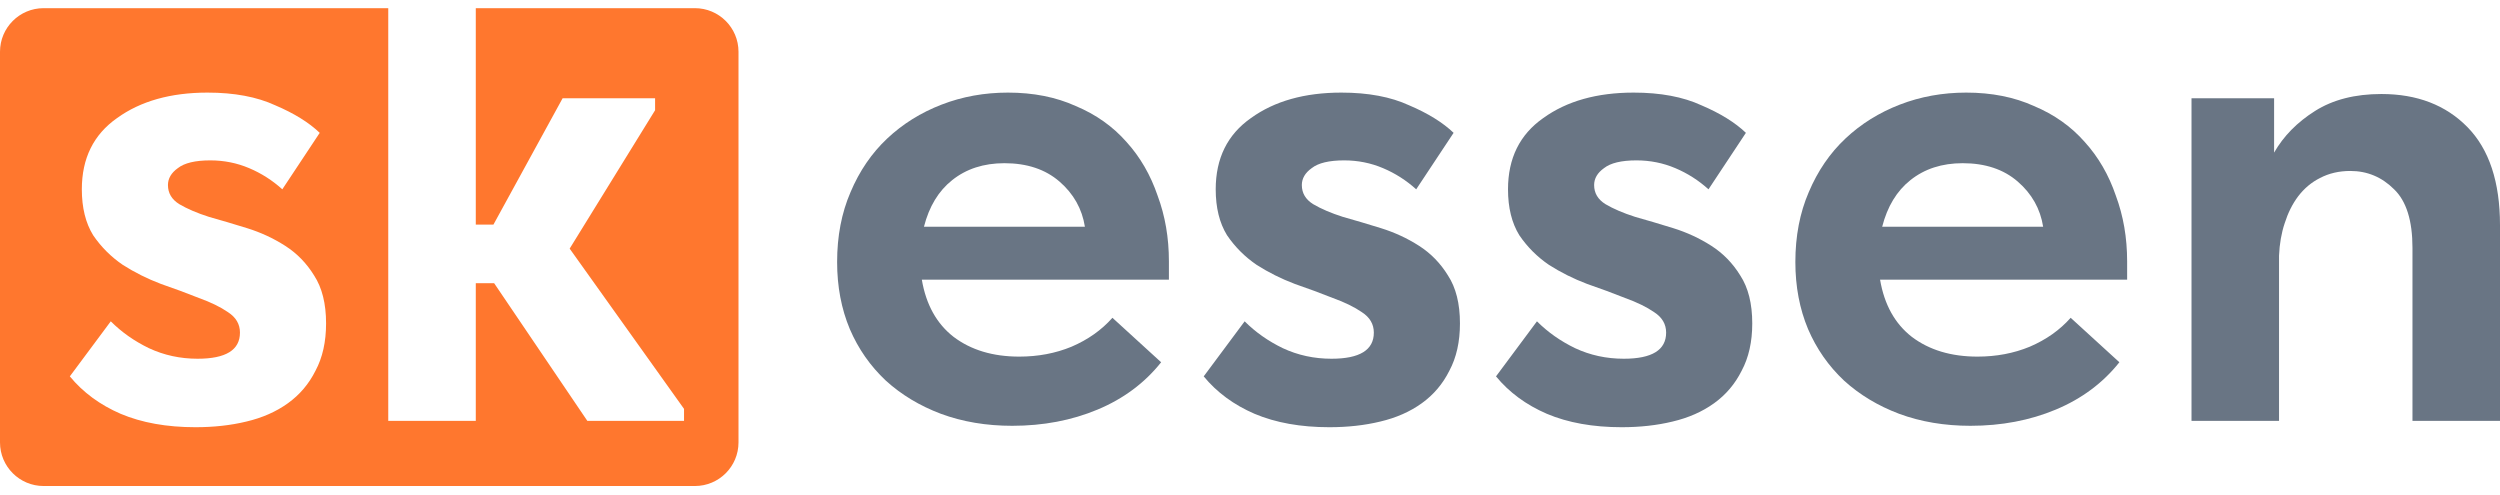
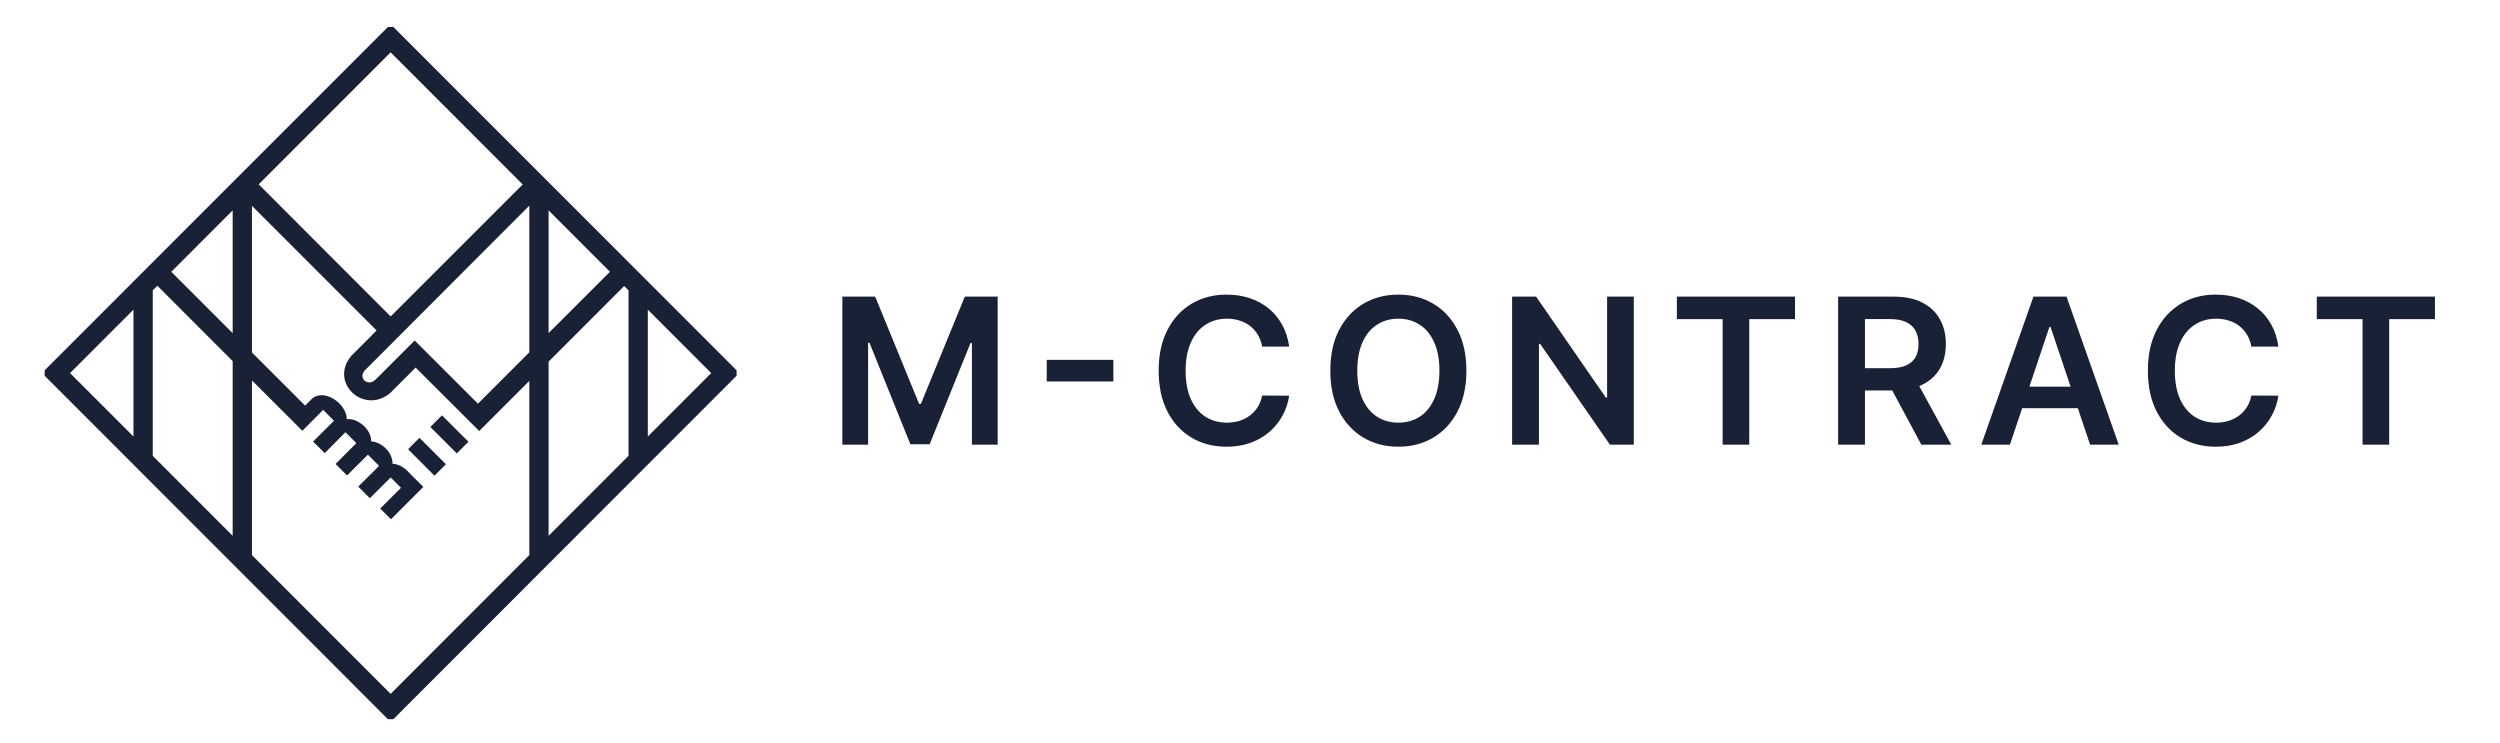
- <svg xmlns="http://www.w3.org/2000/svg" width="172" height="34" viewBox="0 0 172 34" fill="none">
-   <path fill-rule="evenodd" clip-rule="evenodd" d="M26.712 0.562H3C1.343 0.562 0 1.905 0 3.562V30.438C0 32.095 1.343 33.438 3 33.438H47.809C49.466 33.438 50.809 32.095 50.809 30.438V3.562C50.809 1.905 49.466 0.562 47.809 0.562H32.734V15.453H33.948L38.708 6.76H45.07V7.585L39.193 17.105L47.061 28.13V28.955H40.408L33.997 19.484H32.734V28.955H26.712V0.562ZM8.301 28.47C9.758 29.085 11.474 29.392 13.45 29.392C14.712 29.392 15.878 29.263 16.946 29.004C18.047 28.745 19.002 28.324 19.812 27.741C20.621 27.158 21.253 26.413 21.706 25.507C22.192 24.6 22.434 23.515 22.434 22.253C22.434 20.893 22.159 19.792 21.609 18.95C21.091 18.108 20.427 17.428 19.618 16.91C18.808 16.392 17.934 15.988 16.995 15.696C16.056 15.405 15.182 15.146 14.372 14.919C13.563 14.66 12.883 14.369 12.332 14.045C11.814 13.721 11.555 13.284 11.555 12.733C11.555 12.28 11.782 11.892 12.235 11.568C12.689 11.212 13.433 11.034 14.469 11.034C15.408 11.034 16.299 11.212 17.141 11.568C17.983 11.924 18.743 12.41 19.423 13.025L21.997 9.14C21.253 8.427 20.233 7.796 18.938 7.245C17.675 6.663 16.121 6.371 14.275 6.371C11.75 6.371 9.677 6.954 8.058 8.12C6.44 9.253 5.63 10.888 5.63 13.025C5.63 14.288 5.889 15.34 6.407 16.182C6.958 16.991 7.638 17.671 8.447 18.222C9.257 18.74 10.131 19.177 11.07 19.533C12.009 19.857 12.883 20.181 13.692 20.504C14.502 20.796 15.166 21.119 15.684 21.476C16.234 21.832 16.509 22.301 16.509 22.884C16.509 24.082 15.538 24.681 13.595 24.681C12.397 24.681 11.28 24.438 10.244 23.953C9.24 23.467 8.366 22.852 7.621 22.107L4.804 25.895C5.711 26.996 6.877 27.854 8.301 28.47Z" fill="#FF772E" />
-   <path d="M69.638 29.295C67.858 29.295 66.223 29.02 64.733 28.469C63.276 27.919 62.013 27.158 60.945 26.187C59.876 25.183 59.051 24.001 58.468 22.641C57.885 21.249 57.594 19.711 57.594 18.027C57.594 16.247 57.901 14.644 58.517 13.219C59.132 11.762 59.974 10.532 61.042 9.528C62.111 8.524 63.357 7.747 64.782 7.197C66.206 6.646 67.728 6.371 69.347 6.371C71.096 6.371 72.65 6.679 74.01 7.294C75.402 7.877 76.567 8.702 77.507 9.771C78.445 10.807 79.158 12.037 79.644 13.462C80.162 14.854 80.421 16.36 80.421 17.979V19.242H63.422C63.713 20.958 64.442 22.269 65.607 23.176C66.805 24.082 68.311 24.535 70.124 24.535C71.419 24.535 72.617 24.309 73.718 23.855C74.852 23.37 75.79 22.706 76.535 21.864L79.886 24.924C78.753 26.349 77.296 27.433 75.515 28.178C73.734 28.923 71.775 29.295 69.638 29.295ZM69.104 11.228C67.68 11.228 66.482 11.617 65.51 12.393C64.571 13.138 63.924 14.207 63.568 15.599H74.641C74.447 14.369 73.864 13.332 72.893 12.491C71.921 11.649 70.659 11.228 69.104 11.228Z" fill="#697584" />
-   <path d="M91.46 29.392C89.485 29.392 87.769 29.085 86.312 28.469C84.887 27.854 83.721 26.996 82.815 25.895L85.632 22.107C86.376 22.852 87.251 23.467 88.254 23.953C89.29 24.438 90.408 24.681 91.606 24.681C93.548 24.681 94.52 24.082 94.52 22.884C94.52 22.301 94.244 21.832 93.694 21.476C93.176 21.119 92.512 20.796 91.703 20.504C90.893 20.181 90.019 19.857 89.08 19.533C88.141 19.177 87.267 18.74 86.457 18.222C85.648 17.671 84.968 16.991 84.418 16.182C83.9 15.34 83.641 14.288 83.641 13.025C83.641 10.888 84.45 9.253 86.069 8.12C87.688 6.954 89.76 6.371 92.285 6.371C94.131 6.371 95.685 6.663 96.948 7.245C98.243 7.796 99.263 8.427 100.008 9.139L97.434 13.025C96.754 12.41 95.993 11.924 95.151 11.568C94.309 11.212 93.419 11.034 92.48 11.034C91.444 11.034 90.699 11.212 90.246 11.568C89.792 11.892 89.566 12.28 89.566 12.733C89.566 13.284 89.825 13.721 90.343 14.045C90.893 14.369 91.573 14.66 92.383 14.919C93.192 15.146 94.066 15.405 95.005 15.696C95.944 15.988 96.819 16.392 97.628 16.91C98.437 17.428 99.101 18.108 99.619 18.95C100.17 19.792 100.445 20.893 100.445 22.253C100.445 23.515 100.202 24.6 99.716 25.507C99.263 26.413 98.632 27.158 97.822 27.741C97.013 28.324 96.058 28.745 94.957 29.004C93.888 29.263 92.723 29.392 91.46 29.392Z" fill="#697584" />
-   <path d="M111.57 29.392C109.595 29.392 107.879 29.085 106.422 28.469C104.997 27.854 103.831 26.996 102.925 25.895L105.742 22.107C106.487 22.852 107.361 23.467 108.364 23.953C109.401 24.438 110.518 24.681 111.716 24.681C113.658 24.681 114.63 24.082 114.63 22.884C114.63 22.301 114.354 21.832 113.804 21.476C113.286 21.119 112.622 20.796 111.813 20.504C111.003 20.181 110.129 19.857 109.19 19.533C108.251 19.177 107.377 18.74 106.567 18.222C105.758 17.671 105.078 16.991 104.528 16.182C104.01 15.34 103.751 14.288 103.751 13.025C103.751 10.888 104.56 9.253 106.179 8.12C107.798 6.954 109.87 6.371 112.396 6.371C114.241 6.371 115.795 6.663 117.058 7.245C118.353 7.796 119.373 8.427 120.118 9.139L117.544 13.025C116.864 12.41 116.103 11.924 115.261 11.568C114.419 11.212 113.529 11.034 112.59 11.034C111.554 11.034 110.809 11.212 110.356 11.568C109.902 11.892 109.676 12.28 109.676 12.733C109.676 13.284 109.935 13.721 110.453 14.045C111.003 14.369 111.683 14.66 112.493 14.919C113.302 15.146 114.176 15.405 115.115 15.696C116.054 15.988 116.929 16.392 117.738 16.91C118.547 17.428 119.211 18.108 119.729 18.95C120.28 19.792 120.555 20.893 120.555 22.253C120.555 23.515 120.312 24.6 119.826 25.507C119.373 26.413 118.742 27.158 117.932 27.741C117.123 28.324 116.168 28.745 115.067 29.004C113.998 29.263 112.833 29.392 111.57 29.392Z" fill="#697584" />
-   <path d="M135.565 29.295C133.785 29.295 132.149 29.02 130.66 28.469C129.203 27.919 127.94 27.158 126.872 26.187C125.803 25.183 124.978 24.001 124.395 22.641C123.812 21.249 123.521 19.711 123.521 18.027C123.521 16.247 123.828 14.644 124.443 13.219C125.059 11.762 125.9 10.532 126.969 9.528C128.037 8.524 129.284 7.747 130.709 7.197C132.133 6.646 133.655 6.371 135.274 6.371C137.022 6.371 138.577 6.679 139.936 7.294C141.329 7.877 142.494 8.702 143.433 9.771C144.372 10.807 145.085 12.037 145.57 13.462C146.088 14.854 146.347 16.36 146.347 17.979V19.242H129.349C129.64 20.958 130.369 22.269 131.534 23.176C132.732 24.082 134.238 24.535 136.051 24.535C137.346 24.535 138.544 24.309 139.645 23.855C140.778 23.37 141.717 22.706 142.462 21.864L145.813 24.924C144.68 26.349 143.223 27.433 141.442 28.178C139.661 28.923 137.702 29.295 135.565 29.295ZM135.031 11.228C133.607 11.228 132.409 11.617 131.437 12.393C130.498 13.138 129.851 14.207 129.494 15.599H140.568C140.374 14.369 139.791 13.332 138.819 12.491C137.848 11.649 136.585 11.228 135.031 11.228Z" fill="#697584" />
-   <path d="M165.978 17.056C165.978 15.178 165.557 13.834 164.715 13.025C163.873 12.183 162.869 11.762 161.704 11.762C160.926 11.762 160.23 11.924 159.615 12.248C159.032 12.539 158.53 12.96 158.11 13.511C157.721 14.029 157.413 14.644 157.187 15.356C156.96 16.036 156.831 16.781 156.798 17.59V28.955H150.776V6.76H156.458V10.499C157.106 9.366 158.045 8.411 159.275 7.634C160.506 6.857 162.027 6.468 163.841 6.468C166.301 6.468 168.276 7.229 169.766 8.751C171.255 10.273 172 12.523 172 15.502V28.955H165.978V17.056Z" fill="#697584" />
+ <svg xmlns="http://www.w3.org/2000/svg" width="192" height="57" viewBox="0 0 192 57" fill="none">
+   <path fill-rule="evenodd" clip-rule="evenodd" d="M29.791 2.072H30.211L56.569 28.437L56.571 28.856L30.21 55.234H29.791L3.429 28.856L3.431 28.437L29.791 2.072ZM33.368 36.532L31.34 34.501L32.215 33.626L34.248 35.655L33.368 36.532ZM35.082 34.821L33.05 32.792L33.944 31.898L35.977 33.928L35.082 34.821ZM19.351 29.219V42.632L30.001 53.288L40.651 42.63V29.255L36.802 33.103C35.175 31.476 33.548 29.858 31.92 28.229L29.954 30.198C27.893 31.885 25.211 29.315 27.031 27.274L28.922 25.381L19.351 15.811V27.069L23.432 31.15L23.974 30.608C24.936 29.803 26.639 31.036 26.634 32.196C27.385 32.075 28.539 32.93 28.506 33.897C29.201 33.924 30.157 34.652 30.148 35.619C30.563 35.626 31.057 35.885 31.405 36.291L32.511 37.394L30.025 39.88L29.625 39.48L29.2 39.056C29.732 38.526 30.264 37.996 30.798 37.465L30.003 36.669L28.405 38.262L27.514 37.372C28.047 36.842 28.579 36.312 29.114 35.78L28.254 34.92C27.719 35.452 27.188 35.982 26.654 36.514L25.773 35.633L27.367 34.032L26.53 33.195C25.999 33.732 25.469 34.265 24.939 34.8L24.047 33.91C24.581 33.378 25.114 32.846 25.649 32.313L24.819 31.48L23.219 33.083L19.351 29.219ZM17.869 41.148V27.735L12.085 21.944L11.732 22.297V35.008L17.869 41.148ZM10.249 33.525V23.781L5.38 28.653L10.249 33.525ZM13.155 20.874L17.869 25.587V16.157L13.155 20.874ZM19.867 14.157L30.001 24.304L40.142 14.166L30.001 4.018L19.867 14.157ZM42.133 16.159V25.579L46.844 20.872L42.133 16.159ZM49.753 23.783V33.523L54.62 28.653L49.753 23.783ZM48.27 35.006V22.299L47.937 21.966L42.133 27.772V41.147L48.27 35.006ZM40.651 15.794L28.109 28.352C27.374 29.003 28.277 29.775 28.876 29.119L31.846 26.149L36.705 31.004L40.651 27.06V15.794Z" fill="#182136" />
+   <path d="M64.693 22.781H67.214L70.59 31.021H70.723L74.099 22.781H76.62V34.153H74.643V26.34H74.538L71.395 34.12H69.918L66.775 26.324H66.67V34.153H64.693V22.781ZM85.507 27.64V29.294H80.388V27.64H85.507ZM99.007 26.618H96.931C96.872 26.277 96.762 25.976 96.603 25.713C96.444 25.446 96.246 25.221 96.009 25.035C95.772 24.85 95.502 24.712 95.198 24.619C94.899 24.523 94.575 24.475 94.227 24.475C93.609 24.475 93.061 24.63 92.583 24.941C92.106 25.248 91.732 25.7 91.462 26.296C91.191 26.888 91.056 27.612 91.056 28.467C91.056 29.337 91.191 30.07 91.462 30.666C91.736 31.258 92.109 31.706 92.583 32.01C93.061 32.309 93.607 32.459 94.221 32.459C94.562 32.459 94.88 32.415 95.176 32.326C95.476 32.233 95.744 32.098 95.981 31.921C96.222 31.743 96.424 31.525 96.587 31.265C96.753 31.006 96.868 30.71 96.931 30.377L99.007 30.388C98.93 30.929 98.761 31.436 98.502 31.91C98.247 32.383 97.912 32.802 97.497 33.164C97.083 33.523 96.598 33.805 96.042 34.008C95.487 34.208 94.871 34.308 94.193 34.308C93.194 34.308 92.302 34.077 91.517 33.614C90.732 33.151 90.114 32.483 89.662 31.61C89.211 30.736 88.985 29.689 88.985 28.467C88.985 27.242 89.213 26.194 89.668 25.324C90.123 24.451 90.743 23.782 91.528 23.32C92.313 22.857 93.201 22.626 94.193 22.626C94.826 22.626 95.415 22.715 95.959 22.892C96.503 23.07 96.988 23.331 97.414 23.675C97.84 24.016 98.189 24.434 98.463 24.93C98.741 25.422 98.922 25.985 99.007 26.618ZM112.619 28.467C112.619 29.692 112.389 30.742 111.93 31.615C111.475 32.485 110.853 33.151 110.065 33.614C109.28 34.077 108.39 34.308 107.394 34.308C106.398 34.308 105.506 34.077 104.717 33.614C103.933 33.148 103.311 32.48 102.852 31.61C102.396 30.736 102.169 29.689 102.169 28.467C102.169 27.242 102.396 26.194 102.852 25.324C103.311 24.451 103.933 23.782 104.717 23.32C105.506 22.857 106.398 22.626 107.394 22.626C108.39 22.626 109.28 22.857 110.065 23.32C110.853 23.782 111.475 24.451 111.93 25.324C112.389 26.194 112.619 27.242 112.619 28.467ZM110.548 28.467C110.548 27.605 110.413 26.877 110.142 26.285C109.876 25.689 109.506 25.239 109.032 24.936C108.558 24.628 108.012 24.475 107.394 24.475C106.776 24.475 106.23 24.628 105.756 24.936C105.282 25.239 104.91 25.689 104.64 26.285C104.373 26.877 104.24 27.605 104.24 28.467C104.24 29.329 104.373 30.059 104.64 30.655C104.91 31.247 105.282 31.697 105.756 32.004C106.23 32.307 106.776 32.459 107.394 32.459C108.012 32.459 108.558 32.307 109.032 32.004C109.506 31.697 109.876 31.247 110.142 30.655C110.413 30.059 110.548 29.329 110.548 28.467ZM125.475 22.781V34.153H123.643L118.284 26.407H118.19V34.153H116.13V22.781H117.973L123.326 30.533H123.426V22.781H125.475ZM128.783 24.508V22.781H137.856V24.508H134.342V34.153H132.298V24.508H128.783ZM141.169 34.153V22.781H145.433C146.307 22.781 147.04 22.933 147.632 23.236C148.228 23.54 148.678 23.966 148.981 24.514C149.289 25.058 149.442 25.693 149.442 26.418C149.442 27.147 149.287 27.78 148.976 28.317C148.669 28.85 148.215 29.263 147.615 29.555C147.016 29.844 146.279 29.988 145.406 29.988H142.368V28.278H145.128C145.639 28.278 146.057 28.208 146.383 28.067C146.709 27.923 146.949 27.714 147.105 27.44C147.264 27.162 147.343 26.822 147.343 26.418C147.343 26.015 147.264 25.67 147.105 25.385C146.945 25.097 146.703 24.878 146.377 24.73C146.052 24.578 145.631 24.503 145.117 24.503H143.229V34.153H141.169ZM147.044 29L149.859 34.153H147.56L144.795 29H147.044ZM154.362 34.153H152.164L156.167 22.781H158.71L162.719 34.153H160.52L157.483 25.113H157.394L154.362 34.153ZM154.435 29.694H160.431V31.349H154.435V29.694ZM174.98 26.618H172.903C172.844 26.277 172.735 25.976 172.575 25.713C172.416 25.446 172.218 25.221 171.981 25.035C171.744 24.85 171.474 24.712 171.171 24.619C170.871 24.523 170.547 24.475 170.199 24.475C169.581 24.475 169.033 24.63 168.555 24.941C168.078 25.248 167.704 25.7 167.434 26.296C167.163 26.888 167.028 27.612 167.028 28.467C167.028 29.337 167.163 30.07 167.434 30.666C167.708 31.258 168.081 31.706 168.555 32.01C169.033 32.309 169.579 32.459 170.193 32.459C170.534 32.459 170.852 32.415 171.148 32.326C171.448 32.233 171.717 32.098 171.953 31.921C172.194 31.743 172.396 31.525 172.559 31.265C172.725 31.006 172.84 30.71 172.903 30.377L174.98 30.388C174.902 30.929 174.733 31.436 174.474 31.91C174.219 32.383 173.884 32.802 173.469 33.164C173.055 33.523 172.57 33.805 172.015 34.008C171.459 34.208 170.843 34.308 170.166 34.308C169.166 34.308 168.274 34.077 167.489 33.614C166.704 33.151 166.086 32.483 165.635 31.61C165.183 30.736 164.957 29.689 164.957 28.467C164.957 27.242 165.185 26.194 165.64 25.324C166.096 24.451 166.716 23.782 167.5 23.32C168.285 22.857 169.174 22.626 170.166 22.626C170.799 22.626 171.387 22.715 171.931 22.892C172.475 23.07 172.96 23.331 173.386 23.675C173.812 24.016 174.162 24.434 174.435 24.93C174.713 25.422 174.894 25.985 174.98 26.618ZM177.93 24.508V22.781H187.003V24.508H183.488V34.153H181.445V24.508H177.93Z" fill="#182136" />
</svg>
